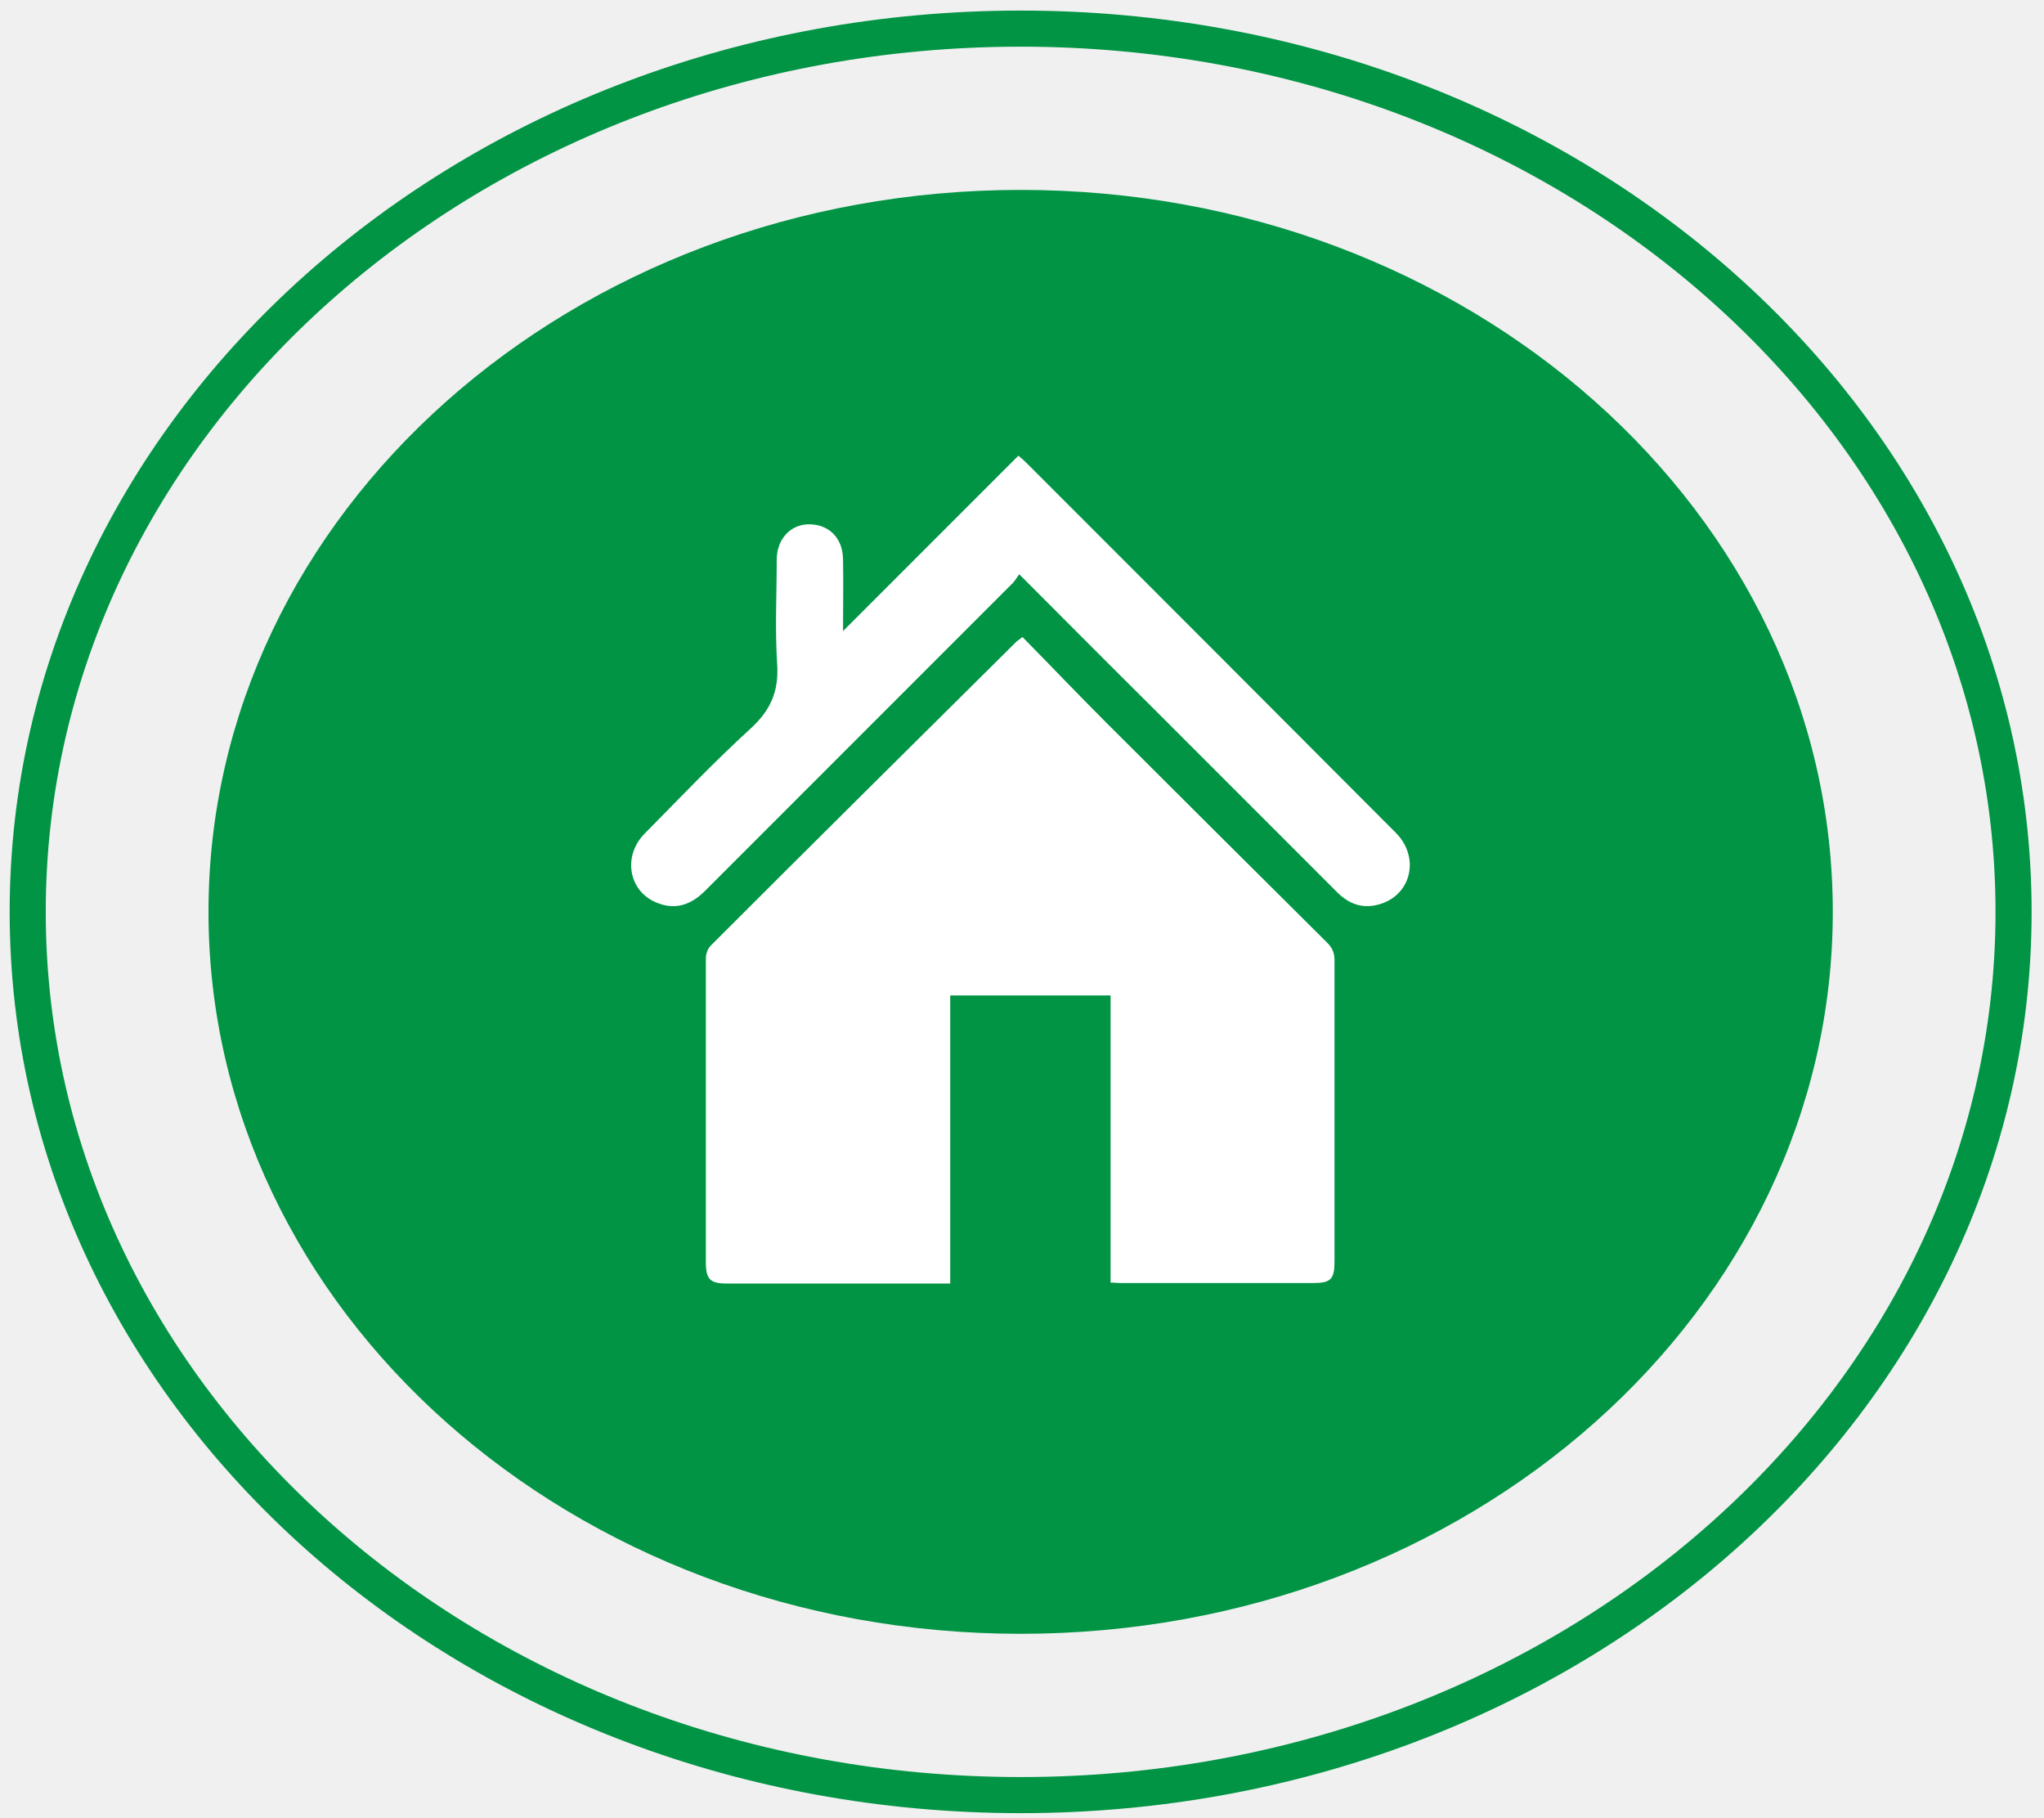
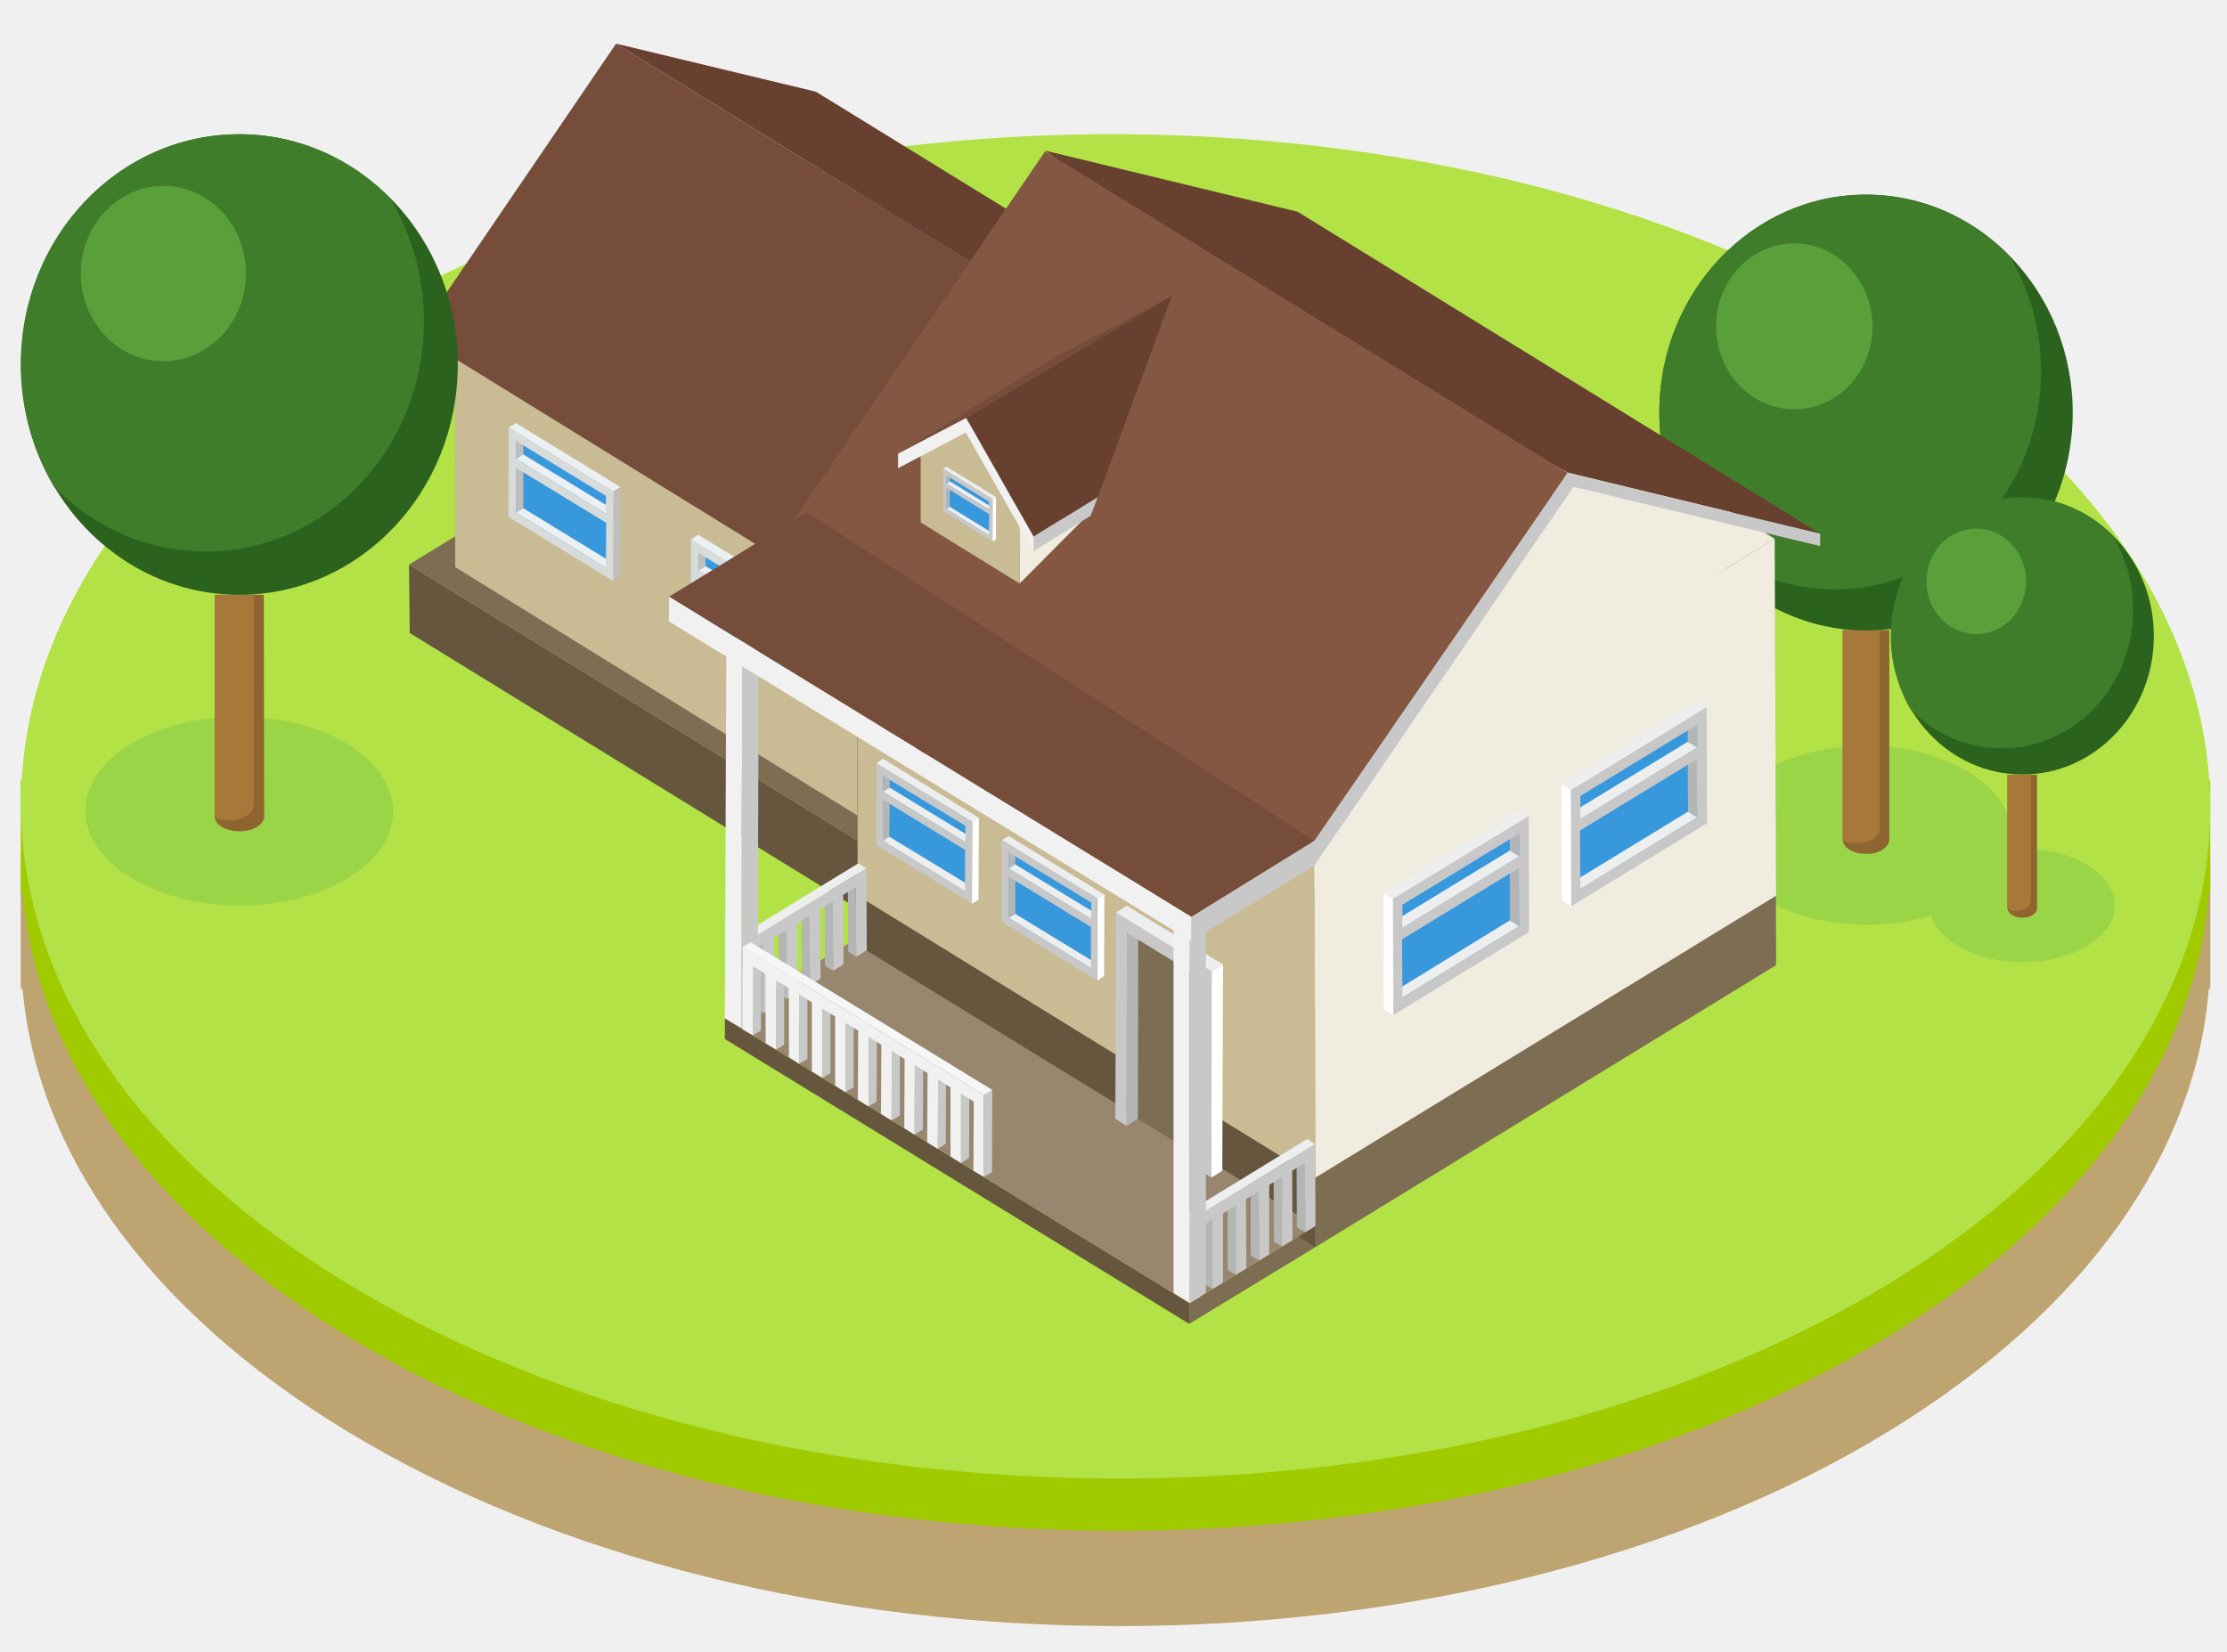
- <svg xmlns="http://www.w3.org/2000/svg" version="1.1" id="Layer_1" x="0px" y="0px" viewBox="0 0 450 400" style="enable-background:new 0 0 450 400;" xml:space="preserve">
-   <style type="text/css">
- 	.st0{fill:#009444;}
- 	.st1{fill:none;stroke:#009444;stroke-width:7.945;stroke-miterlimit:10;}
- 	.st2{fill:#FFFFFF;}
- </style>
-   <ellipse class="st0" cx="224.7" cy="200.7" rx="178.8" ry="158.9" />
-   <ellipse class="st1" cx="224.7" cy="200.7" rx="218.6" ry="194.4" />
-   <g>
-     <path class="st2" d="M225.1,140.2c6.1,6.2,12.1,12.5,18.2,18.6c16.3,16.3,32.6,32.5,48.9,48.7c1.1,1.1,1.6,2.2,1.6,3.8   c0,22.1,0,44.2,0,66.3c0,4-0.8,4.8-4.8,4.8c-14.1,0-28.1,0-42.2,0c-0.7,0-1.3-0.1-2.3-0.1c0-21.1,0-42.1,0-63.2   c-11.9,0-23.4,0-35.3,0c0,21.1,0,42.1,0,63.4c-2.7,0-5.2,0-7.7,0c-13.8,0-27.7,0-41.5,0c-3.6,0-4.6-0.9-4.6-4.6c0-22.3,0-44.7,0-67   c0-0.9,0.4-2.1,1.1-2.8c22.4-22.4,44.9-44.7,67.4-67C224.2,140.9,224.4,140.8,225.1,140.2z" />
-     <path class="st2" d="M224.4,126.4c-0.7,0.9-1.1,1.7-1.7,2.2c-22.5,22.5-45,45-67.5,67.5c-3,3-6.4,4.2-10.3,2.7   c-6.4-2.3-8-10.2-3-15.3c7.7-7.8,15.2-15.7,23.3-23.1c4.4-4,6.3-8.2,5.9-14.2c-0.5-7.6-0.1-15.3-0.1-23c0-4.5,3-7.8,7.1-7.8   c4.4,0,7.4,3,7.5,7.6c0.1,5.4,0,10.8,0,15.9c12.8-12.8,25.7-25.7,38.6-38.6c1.1,0.9,1.6,1.4,2.1,1.9c27,27,54,54,81,81.1   c5.3,5.3,3.5,13.6-3.5,15.7c-3.6,1.1-6.7,0.1-9.4-2.6c-13.6-13.6-27.2-27.2-40.8-40.8C244.1,146.2,234.5,136.5,224.4,126.4z" />
+ <svg xmlns="http://www.w3.org/2000/svg" version="1.1" id="Layer_1" x="0px" y="0px" viewBox="0 207 612 454" enable-background="new 0 207 612 454" xml:space="preserve">
+   <g id="XMLID_1_">
+     <path id="XMLID_177_" fill="#BDA470" d="M607.4,443h-2.1c-7.7-39.9-36.7-73.7-86.7-104.3c-117.8-72.1-308.3-72.2-425.4,0   C43.5,369.2,15,403.1,7.7,443H5.7v35.8h0.5c3.9,44.1,33.4,87.4,88.3,121.1c117.8,72.1,308.3,72.1,425.4,0   c54.6-33.7,83.6-77,87.1-121.1h0.4V443z" />
+     <path id="XMLID_179_" fill="#9FCB00" d="M607.4,421.5h-2.1c-7.7-39.9-36.7-78.5-86.7-109.1c-117.8-72.1-308.3-72.2-425.4,0   C43.5,343,15,381.6,7.7,421.5H5.7v31.1h0.5c3.9,44.1,33.4,87.4,88.3,121.1c117.8,72.1,308.3,72.1,425.4,0   c54.6-33.7,83.6-77,87.1-121.1h0.4V421.5z" />
+     <path id="XMLID_169_" fill="#B3E247" d="M518.6,298c-117.8-72.1-308.3-72.2-425.4,0s-116.5,189.1,1.4,261.3s308.3,72.1,425.4,0   C637.1,487.1,636.4,370.1,518.6,298" />
+     <g id="XMLID_170_">
+       <path id="XMLID_176_" fill="#9AD447" d="M541,419.2c-15.7-9.6-41-9.6-56.6,0c-15.6,9.6-15.5,25.2,0.2,34.8c15.7,9.6,41,9.6,56.6,0    C556.7,444.3,556.7,428.8,541,419.2" />
+       <path id="XMLID_175_" fill="#8E642F" d="M519.2,380.2h-12.8v57.6c0,1,0.6,2,1.9,2.8c2.5,1.5,6.6,1.5,9,0c1.2-0.8,1.9-1.8,1.9-2.8    l0,0L519.2,380.2L519.2,380.2z" />
+       <path id="XMLID_174_" fill="#A8773A" d="M506.4,380.2v57.6c0,0.1,0.1,0.3,0.1,0.3c2.5,1.1,5.9,0.9,8.2-0.4    c1.2-0.8,1.9-1.8,1.9-2.8l0,0v-54.7L506.4,380.2L506.4,380.2z" />
+       <path id="XMLID_173_" fill="#2B621D" d="M569.6,320.4c0,33-25.4,59.9-56.8,59.9S456,353.4,456,320.4s25.4-59.9,56.8-59.9    C544.1,260.5,569.6,287.3,569.6,320.4" />
+       <path id="XMLID_172_" fill="#3F7D2A" d="M512.8,260.5c-31.4,0-56.8,26.8-56.8,59.9c0,11.8,3.2,22.7,8.8,31.9    c10.2,10.3,24.1,16.7,39.3,16.7c31.4,0,56.8-26.8,56.8-59.9c0-11.8-3.2-22.7-8.8-31.9C541.9,266.8,528.1,260.5,512.8,260.5" />
+       <path id="XMLID_171_" fill="#599F3A" d="M514.6,296.7c0,12.6-9.6,22.8-21.5,22.8c-11.9,0-21.5-10.2-21.5-22.8    c0-12.6,9.6-22.8,21.5-22.8C504.9,273.9,514.5,284.1,514.6,296.7" />
+     </g>
+     <g id="XMLID_3_">
+       <polygon id="XMLID_160_" fill="#65563D" points="112.4,362.2 112.6,381 243.9,461.8 243.7,443   " />
+       <polygon id="XMLID_159_" fill="#46596D" points="243.7,443 243.9,461.8 335,406 334.8,387.2   " />
+       <polygon id="XMLID_158_" fill="#7D6D53" points="112.4,362.2 243.7,443 334.8,387.2 203.5,306.4   " />
+       <polygon id="XMLID_157_" fill="#C9BB94" points="124.9,289 125.1,362.9 242.8,435.6 242.6,353.6   " />
+       <polygon id="XMLID_156_" fill="#559FD7" points="242.6,353.6 242.8,435.6 322.8,386.6 322.6,304.7   " />
+       <polygon id="XMLID_155_" fill="#559FD7" points="163.1,304.7 242.6,353.6 322.6,304.7 243.1,255.7   " />
+       <polygon id="XMLID_154_" fill="#3898DC" points="191.8,357.7 218.7,372.9 217.5,394.9 190.9,378.7   " />
+       <polygon id="XMLID_153_" fill="#BFBEBC" points="191.8,378.7 193.8,377.4 193.9,365.1 191.9,366.3   " />
+       <polygon id="XMLID_152_" fill="#BFBEBC" points="191.9,363.8 193.9,362.6 193.9,357.7 191.9,359   " />
+       <polygon id="XMLID_151_" fill="#EBF0F2" points="216.6,393.8 218.6,392.6 193.8,377.4 191.8,378.7   " />
+       <polygon id="XMLID_150_" fill="#EBF0F2" points="216.6,379 218.6,377.8 193.9,362.6 191.9,363.8   " />
+       <polygon id="XMLID_149_" fill="#EBF0F2" points="218.7,372.9 220.7,371.6 191.9,354 189.9,355.3   " />
+       <polygon id="XMLID_148_" fill="#BFBEBC" points="218.6,397.5 220.6,396.3 220.7,371.6 218.7,372.9   " />
+       <path id="XMLID_144_" fill="#D7DBDA" d="M218.6,397.5l-28.8-17.6l0.1-24.6l28.8,17.6L218.6,397.5z M191.8,378.7l24.7,15.1    l0.1-12.3l-24.7-15.2L191.8,378.7z M191.9,363.8l24.7,15.1v-4.9L191.9,359V363.8z" />
+       <polygon id="XMLID_143_" fill="#3898DC" points="141.8,327 168.5,342.1 167.5,364.1 140.8,347.9   " />
+       <polygon id="XMLID_142_" fill="#BFBEBC" points="141.8,347.9 143.8,346.7 143.8,334.3 141.8,335.6   " />
+       <polygon id="XMLID_141_" fill="#BFBEBC" points="141.8,333.1 143.8,331.9 143.8,327 141.8,328.2   " />
+       <polygon id="XMLID_140_" fill="#EBF0F2" points="166.5,363 168.5,361.8 143.8,346.7 141.8,347.9   " />
+       <polygon id="XMLID_139_" fill="#EBF0F2" points="166.5,348.2 168.5,347 143.8,331.9 141.8,333.1   " />
+       <polygon id="XMLID_138_" fill="#EBF0F2" points="168.5,342.1 170.5,340.9 141.8,323.3 139.8,324.5   " />
+       <polygon id="XMLID_137_" fill="#BFBEBC" points="168.5,366.7 170.5,365.5 170.5,340.9 168.5,342.1   " />
+       <path id="XMLID_133_" fill="#D7DBDA" d="M168.5,366.7l-28.8-17.6l0.1-24.6l28.8,17.6L168.5,366.7z M141.8,347.9l24.7,15.1    l0.1-12.3l-24.8-15.1V347.9z M141.8,333.1l24.7,15.1v-4.9l-24.7-15.1V333.1z" />
+       <polygon id="XMLID_132_" fill="#BFBEBC" points="328.8,305.3 328.8,307.7 239.4,362.3 239.4,359.9   " />
+       <polygon id="XMLID_131_" fill="#EBE9EB" points="239.4,359.9 239.4,362.3 237,360.9 237,358.4   " />
+       <polygon id="XMLID_130_" fill="#EBF0F2" points="328.8,305.3 239.4,359.9 237,358.4 326.5,303.8   " />
+       <polygon id="XMLID_129_" fill="#67402F" points="337.9,302.2 224.2,232.2 169.3,219 283,289   " />
+       <polygon id="XMLID_128_" fill="#D24815" points="283,289 228.3,369.3 239.8,362.3 283,298.8 326.4,309.2 337.9,302.2   " />
+       <polygon id="XMLID_127_" fill="#754D3A" points="283,289 169.3,219 114.7,299.2 228.3,369.3   " />
+       <polygon id="XMLID_126_" fill="#7D6D53" points="361.5,544 361.5,549.8 326.8,570.9 326.9,565.2   " />
+       <polygon id="XMLID_125_" fill="#FFFFFF" points="199.2,488.3 203.7,491.1 208.2,488.3 203.7,485.6   " />
+       <polygon id="XMLID_124_" fill="#65563D" points="235.5,374.1 235.7,472.3 361.5,549.8 361.2,451.6   " />
+       <polygon id="XMLID_123_" fill="#7D6D53" points="361.2,451.6 361.5,549.8 488.1,472.3 487.7,374.2   " />
+       <polygon id="XMLID_122_" fill="#F0ECDF" points="235.5,374.1 361.2,451.6 487.7,374.2 362,296.6   " />
+       <polygon id="XMLID_121_" fill="#C9BB94" points="235.5,355.1 235.7,453.2 361.5,530.7 361.2,432.5   " />
+       <polygon id="XMLID_120_" fill="#F0ECDF" points="361.2,432.5 361.5,530.7 488.1,453.2 487.7,355.1   " />
+       <polygon id="XMLID_119_" fill="#F0ECDF" points="235.5,355.1 361.2,432.5 487.7,355.1 362,277.6   " />
+       <polygon id="XMLID_118_" fill="#65563D" points="326.9,565.2 326.8,570.9 199.2,492.6 199.2,486.9   " />
+       <polygon id="XMLID_117_" fill="#98876E" points="361.5,544 326.9,565.2 199.2,486.9 234.1,465.8   " />
+       <polygon id="XMLID_116_" fill="#B4B5B5" points="235.3,470 233.1,468.6 233,449.5 235.2,450.9   " />
+       <polygon id="XMLID_115_" fill="#B4B5B5" points="229,473.8 226.7,472.5 226.6,453.4 228.9,454.8   " />
+       <polygon id="XMLID_114_" fill="#B4B5B5" points="222.6,477.7 220.4,476.4 220.3,457.3 222.5,458.7   " />
+       <polygon id="XMLID_113_" fill="#B4B5B5" points="216.2,481.6 214,480.3 214,461.2 216.2,462.6   " />
+       <polygon id="XMLID_112_" fill="#B4B5B5" points="209.8,485.5 207.7,484.2 207.6,465.1 209.8,466.5   " />
+       <polygon id="XMLID_111_" fill="#6C2C05" points="203.5,489.4 201.3,488.1 201.3,465.5 203.5,466.9   " />
+       <polygon id="XMLID_110_" fill="#EDEEEE" points="203.5,466.9 201.3,465.5 235.9,444.3 238.1,445.7   " />
+       <polygon id="XMLID_109_" fill="#C8C8C9" points="238.1,449.2 238.1,446.5 238.1,445.7 203.5,466.9 203.5,470.3 203.5,489.4     206.4,487.7 206.4,468.6 209.8,466.5 209.8,485.5 212.8,483.8 212.7,464.7 216.2,462.6 216.2,481.6 219.1,479.9 219.1,460.8     222.5,458.7 222.6,477.7 225.5,476 225.4,456.9 228.9,454.8 229,473.8 231.8,472.1 231.7,453 235.2,450.9 235.3,470 238.2,468.2       " />
+       <polygon id="XMLID_108_" fill="#B4B5B5" points="358.7,545.7 356.4,544.4 356.3,525.4 358.6,526.7   " />
+       <polygon id="XMLID_107_" fill="#B4B5B5" points="352.3,549.6 350.1,548.3 350,529.3 352.3,530.6   " />
+       <polygon id="XMLID_106_" fill="#B4B5B5" points="346,553.5 343.7,552.2 343.7,533.1 345.9,534.5   " />
+       <polygon id="XMLID_105_" fill="#B4B5B5" points="339.6,557.4 337.4,556.1 337.3,537 339.6,538.4   " />
+       <polygon id="XMLID_104_" fill="#B4B5B5" points="333.2,561.3 331,560 331,540.9 333.2,542.2   " />
+       <polygon id="XMLID_103_" fill="#6C2C05" points="326.9,565.2 324.7,563.8 324.6,541.3 326.8,542.7   " />
+       <polygon id="XMLID_102_" fill="#EDEEEE" points="326.8,542.7 324.6,541.3 359.2,520.1 361.4,521.5   " />
+       <polygon id="XMLID_101_" fill="#C8C8C9" points="361.4,524.9 361.4,522.3 361.4,521.5 326.8,542.7 326.8,546.1 326.9,565.2     329.8,563.5 329.7,544.4 333.2,542.2 333.2,561.3 336.1,559.6 336.1,540.5 339.6,538.4 339.6,557.4 342.5,555.7 342.4,536.6     345.9,534.5 346,553.5 348.8,551.8 348.8,532.7 352.3,530.6 352.3,549.6 355.2,547.9 355.1,528.8 358.6,526.7 358.7,545.7     361.5,544   " />
+       <polygon id="XMLID_100_" fill="#C8C8C9" points="238.7,511.1 240.9,509.8 241,490.7 238.7,492   " />
+       <polygon id="XMLID_99_" fill="#C8C8C9" points="245,515 247.3,513.6 247.3,494.6 245.1,495.9   " />
+       <polygon id="XMLID_98_" fill="#C8C8C9" points="251.3,518.9 253.6,517.5 253.7,498.5 251.4,499.8   " />
+       <polygon id="XMLID_97_" fill="#C8C8C9" points="257.7,522.8 259.9,521.4 260,502.4 257.8,503.7   " />
+       <polygon id="XMLID_96_" fill="#C8C8C9" points="264.1,526.7 266.3,525.3 266.4,506.3 264.1,507.6   " />
+       <polygon id="XMLID_95_" fill="#F1F1F1" points="235.9,490.3 235.9,487.7 235.9,486.8 270.4,508 270.4,511.5 270.4,530.5     267.5,528.8 267.6,509.8 264.1,507.6 264.1,526.7 261.2,524.9 261.2,505.9 257.8,503.7 257.7,522.8 254.8,521 254.9,502     251.4,499.8 251.3,518.9 248.5,517.1 248.6,498.1 245.1,495.9 245,515 242.1,513.2 242.2,494.2 238.7,492 238.7,511.1     235.8,509.3   " />
+       <polygon id="XMLID_94_" fill="#A0551A" points="249.3,415.6 251.7,414.1 244.6,409.7 242.1,411.2   " />
+       <path id="XMLID_93_" fill="#873D10" d="M244.6,405.4l2.5-1.5c-1.5,1-2.5,2.9-2.5,5.8l-2.5,1.5    C242.1,408.4,243.1,406.4,244.6,405.4" />
+       <polygon id="XMLID_92_" fill="#A0551A" points="259.3,421.8 261.7,420.3 254.2,415.6 251.7,417.1   " />
+       <polygon id="XMLID_91_" fill="#873D10" points="251.7,417.1 254.2,415.6 254.2,405.2 251.8,406.7   " />
+       <polygon id="XMLID_90_" fill="#A0551A" points="292.6,429.2 296,427.2 266.6,409.2 263.3,411.3   " />
+       <polygon id="XMLID_89_" fill="#F1F1F1" points="199.6,384.1 199.2,486.9 203.7,489.6 204,386.8   " />
+       <polygon id="XMLID_88_" fill="#C8C8C9" points="204,386.8 203.7,489.6 208.2,486.9 208.5,384.1   " />
+       <polygon id="XMLID_87_" fill="#FFFFFF" points="199.6,384.1 204,386.8 208.5,384.1 204,381.3   " />
+       <polygon id="XMLID_86_" fill="#C8C8C9" points="206.9,491.6 209.1,490.3 209.2,471.2 206.9,472.6   " />
+       <polygon id="XMLID_85_" fill="#C8C8C9" points="213.3,495.5 215.5,494.2 215.5,475.1 213.3,476.5   " />
+       <polygon id="XMLID_84_" fill="#C8C8C9" points="219.6,499.4 221.9,498.1 221.9,479 219.7,480.4   " />
+       <polygon id="XMLID_83_" fill="#C8C8C9" points="226,503.3 228.2,502 228.2,482.9 226,484.3   " />
+       <polygon id="XMLID_82_" fill="#C8C8C9" points="232.3,507.2 234.6,505.9 234.6,486.8 232.4,488.2   " />
+       <polygon id="XMLID_81_" fill="#C8C8C9" points="270.4,530.5 272.6,529.2 272.7,506.6 270.4,508   " />
+       <polygon id="XMLID_80_" fill="#F5F6F6" points="241,487.2 241,487.2 206.3,466 204.1,467.3 238.7,488.5 270.4,508 272.7,506.6       " />
+       <polygon id="XMLID_79_" fill="#F1F1F1" points="204.1,470.9 204.1,468.2 204.1,467.3 238.7,488.5 238.7,492 238.7,511.1     235.8,509.3 235.9,490.3 232.4,488.2 232.3,507.2 229.5,505.4 229.5,486.4 226,484.3 226,503.3 223.1,501.5 223.1,482.5     219.7,480.4 219.6,499.4 216.8,497.6 216.8,478.6 213.3,476.5 213.3,495.5 210.4,493.8 210.4,474.7 206.9,472.6 206.9,491.6     204,489.9   " />
+       <polygon id="XMLID_78_" fill="#67402F" points="500.2,353.7 356.6,265.2 287.2,248.4 337.5,285.2 430.8,336.9   " />
+       <polygon id="XMLID_77_" fill="#835742" points="430.8,337 333.6,277.2 287.2,248.6 218.1,349.9 361.8,438.5   " />
+       <polygon id="XMLID_76_" fill="#F0ECDF" points="280.1,348.1 280.2,367.4 297.2,350.3   " />
+       <polygon id="XMLID_75_" fill="#C9BB94" points="280.1,348.1 298.6,329.8 280.3,314.7 253,331.4 253,350.6 280.2,367.4   " />
+       <polygon id="XMLID_74_" fill="#754D3A" points="246.8,331.7 289.5,305.4 322,288.4 265.5,321.9   " />
+       <polygon id="XMLID_73_" fill="#C8C8C9" points="284,354.5 301.7,343.6 299.7,348.8 284,358.5   " />
+       <polygon id="XMLID_72_" fill="#67402F" points="322,288.4 301.7,343.6 284,354.5 265.5,321.9   " />
+       <polygon id="XMLID_71_" fill="#F1F1F1" points="265.5,321.9 284,354.5 284,358.5 265.4,325.9 246.8,335.7 246.8,331.7   " />
+       <polygon id="XMLID_70_" fill="#C8C8C9" points="430.8,337 432.4,340.8 361.2,444.9 361.2,438.1   " />
+       <polygon id="XMLID_69_" fill="#C8C8C9" points="430.6,337 430.7,340.4 500.2,357.1 500.2,353.7   " />
+       <polygon id="XMLID_68_" fill="#3898DC" points="417.5,434.5 382.8,454.1 384.3,482.7 418.8,461.6   " />
+       <polygon id="XMLID_67_" fill="#B4B5B5" points="417.5,461.6 414.9,460 414.9,444 417.5,445.7   " />
+       <polygon id="XMLID_66_" fill="#B4B5B5" points="417.5,442.4 414.9,440.8 414.9,434.5 417.5,436.1   " />
+       <polygon id="XMLID_65_" fill="#EDEEEE" points="385.4,481.2 382.9,479.7 414.9,460 417.5,461.6   " />
+       <polygon id="XMLID_64_" fill="#EDEEEE" points="385.4,462.1 382.8,460.4 414.9,440.8 417.5,442.4   " />
+       <polygon id="XMLID_63_" fill="#EDEEEE" points="382.8,454.1 380.2,452.6 417.5,429.7 420.1,431.4   " />
+       <polygon id="XMLID_62_" fill="#FFFFFF" points="382.9,486 380.3,484.4 380.2,452.6 382.8,454.1   " />
+       <path id="XMLID_58_" fill="#C8C8C9" d="M382.8,454.1l37.3-22.8l0.1,31.9L382.9,486L382.8,454.1z M417.5,461.6l-0.1-16l-32.1,19.6    l0.1,16L417.5,461.6z M417.5,442.4v-6.3l-32.1,19.6v6.3L417.5,442.4z" />
+       <polygon id="XMLID_57_" fill="#3898DC" points="466.4,404.5 431.7,424.2 433.2,452.7 467.7,431.7   " />
+       <polygon id="XMLID_56_" fill="#B4B5B5" points="466.4,431.7 463.9,430.1 463.8,414.1 466.4,415.7   " />
+       <polygon id="XMLID_55_" fill="#B4B5B5" points="466.4,412.5 463.8,410.9 463.8,404.5 466.4,406.2   " />
+       <polygon id="XMLID_54_" fill="#EDEEEE" points="434.4,451.3 431.8,449.7 463.9,430.1 466.4,431.7   " />
+       <polygon id="XMLID_53_" fill="#EDEEEE" points="434.4,432.1 431.7,430.5 463.8,410.9 466.4,412.5   " />
+       <polygon id="XMLID_52_" fill="#EDEEEE" points="431.7,424.2 429.1,422.6 466.4,399.7 469,401.4   " />
+       <polygon id="XMLID_51_" fill="#FFFFFF" points="431.8,456.1 429.2,454.5 429.1,422.6 431.7,424.2   " />
+       <path id="XMLID_47_" fill="#C8C8C9" d="M431.7,424.2l37.3-22.8l0.1,31.9l-37.3,22.8L431.7,424.2z M466.4,431.7l-0.1-16l-32.1,19.6    l0.1,16L466.4,431.7z M466.4,412.5v-6.3l-32.1,19.6v6.3L466.4,412.5z" />
+       <polygon id="XMLID_46_" fill="#3898DC" points="277.2,440.2 301.6,454 300.6,474.1 276.3,459.3   " />
+       <polygon id="XMLID_45_" fill="#B4B5B5" points="277.2,459.3 279,458.2 279,446.9 277.2,448   " />
+       <polygon id="XMLID_44_" fill="#B4B5B5" points="277.2,445.7 279,444.6 279,440.2 277.2,441.3   " />
+       <polygon id="XMLID_43_" fill="#EDEEEE" points="299.7,473.1 301.6,472 279,458.2 277.2,459.3   " />
+       <polygon id="XMLID_42_" fill="#EDEEEE" points="299.8,459.6 301.6,458.4 279,444.6 277.2,445.7   " />
+       <polygon id="XMLID_41_" fill="#EDEEEE" points="301.6,454 303.5,452.9 277.2,436.8 275.4,437.9   " />
+       <polygon id="XMLID_40_" fill="#FFFFFF" points="301.6,476.5 303.4,475.3 303.5,452.9 301.6,454   " />
+       <path id="XMLID_36_" fill="#C8C8C9" d="M301.6,454l-26.3-16.1l-0.1,22.5l26.3,16.1V454z M277.2,459.3V448l22.6,13.8v11.3    L277.2,459.3z M277.2,445.7v-4.4l22.7,13.8v4.4L277.2,445.7z" />
+       <polygon id="XMLID_35_" fill="#3898DC" points="242.6,419 267.2,432.9 266.1,453 241.7,438.1   " />
+       <polygon id="XMLID_34_" fill="#B4B5B5" points="242.6,438.1 244.4,437 244.5,425.7 242.6,426.8   " />
+       <polygon id="XMLID_33_" fill="#B4B5B5" points="242.6,424.6 244.5,423.5 244.5,419 242.7,420.1   " />
+       <polygon id="XMLID_32_" fill="#EDEEEE" points="265.2,452 267.1,450.8 244.4,437 242.6,438.1   " />
+       <polygon id="XMLID_31_" fill="#EDEEEE" points="265.3,438.5 267.1,437.3 244.5,423.5 242.6,424.6   " />
+       <polygon id="XMLID_30_" fill="#EDEEEE" points="267.2,432.9 269,431.8 242.7,415.6 240.8,416.8   " />
+       <polygon id="XMLID_29_" fill="#FFFFFF" points="267.1,455.4 268.9,454.3 269,431.8 267.2,432.9   " />
+       <path id="XMLID_25_" fill="#C8C8C9" d="M267.2,432.9l-26.3-16.1l-0.1,22.5l26.3,16.1L267.2,432.9z M242.6,438.1v-11.3l22.6,13.8    v11.3L242.6,438.1z M242.6,424.6v-4.4l22.7,13.8v4.4L242.6,424.6z" />
+       <polygon id="XMLID_24_" fill="#7D6D53" points="308,460.6 307.9,511.6 331.6,526.2 331.8,475.1   " />
+       <polygon id="XMLID_23_" fill="#B4B5B5" points="309.6,516.5 312.7,514.5 312.8,461.6 309.7,463.4   " />
+       <polygon id="XMLID_22_" fill="#C8C8C9" points="306.7,457.8 306.5,514.5 309.6,516.5 309.7,463.4 329.9,475.8 329.8,528.8     332.9,530.7 333,474   " />
+       <polygon id="XMLID_21_" fill="#FFFFFF" points="332.9,530.7 335.9,528.8 336.1,472.1 333,474   " />
+       <polygon id="XMLID_20_" fill="#EDEEEE" points="333,474 336.1,472.1 309.7,456 306.7,457.8   " />
+       <polygon id="XMLID_19_" fill="#F1F1F1" points="322.5,462.7 322.5,562.4 326.9,565.2 326.9,465.4   " />
+       <polygon id="XMLID_18_" fill="#C8C8C9" points="326.9,465.4 326.9,565.2 331.4,562.4 331.4,462.7   " />
+       <polygon id="XMLID_17_" fill="#C8C8C9" points="362.5,437.3 361.4,444.8 327.3,465.7 327.4,459   " />
+       <polygon id="XMLID_16_" fill="#F1F1F1" points="327.4,459 327.3,465.7 183.8,377.8 183.9,371   " />
+       <polygon id="XMLID_15_" fill="#754D3A" points="361.2,438.1 327.4,459 183.9,371 221.7,347.8   " />
+       <polygon id="XMLID_14_" fill="#3898DC" points="260.1,337 272.8,344.2 272.2,354.6 259.6,346.9   " />
+       <polygon id="XMLID_13_" fill="#B4B5B5" points="260.1,346.9 261,346.3 261,340.5 260.1,341.1   " />
+       <polygon id="XMLID_12_" fill="#B4B5B5" points="260.1,340 261,339.3 261,337 260.1,337.6   " />
+       <polygon id="XMLID_11_" fill="#EDEEEE" points="271.7,354.1 272.7,353.5 261,346.3 260.1,346.9   " />
+       <polygon id="XMLID_10_" fill="#EDEEEE" points="271.8,347.1 272.7,346.5 261,339.3 260.1,340   " />
+       <polygon id="XMLID_9_" fill="#EDEEEE" points="272.8,344.2 273.7,343.6 260.1,335.3 259.2,335.8   " />
+       <polygon id="XMLID_8_" fill="#FFFFFF" points="272.7,355.8 273.7,355.3 273.7,343.6 272.8,344.2   " />
+       <path id="XMLID_4_" fill="#C8C8C9" d="M272.8,344.2l-13.6-8.3v11.6l13.6,8.3V344.2z M260.1,346.9v-5.8l11.7,7.2v5.8L260.1,346.9z     M260.1,340v-2.3l11.7,7.2v2.3L260.1,340z" />
+     </g>
+     <path id="XMLID_161_" fill="none" d="M134.7,259.4" />
+     <g id="XMLID_691_">
+       <path id="XMLID_697_" fill="#9AD447" d="M95.6,411.6c-16.6-10.1-43.4-10.1-59.8,0c-16.5,10.1-16.4,26.6,0.2,36.7    c16.5,10.1,43.3,10.1,59.8,0C112.2,438.2,112.1,421.7,95.6,411.6" />
+       <path id="XMLID_696_" fill="#8E642F" d="M72.5,370.5H59v60.9c0,1.1,0.6,2.1,2,2.9c2.6,1.6,7,1.6,9.6,0c1.3-0.8,2-1.8,2-2.9l0,0    L72.5,370.5L72.5,370.5z" />
+       <path id="XMLID_695_" fill="#A8773A" d="M59,370.5v60.9c0,0.1,0.1,0.3,0.1,0.4c2.6,1.1,6.3,1,8.6-0.5c1.3-0.8,2-1.8,2-2.9l0,0    v-57.9H59z" />
+       <path id="XMLID_694_" fill="#2B621D" d="M125.8,307.2c0,35-26.9,63.3-60,63.3c-33.2,0-60-28.3-60-63.3s26.9-63.3,60-63.3    S125.8,272.2,125.8,307.2" />
+       <path id="XMLID_693_" fill="#3F7D2A" d="M65.7,243.9c-33.2,0-60,28.3-60,63.3c0,12.4,3.4,23.9,9.2,33.7    c10.8,10.9,25.4,17.7,41.6,17.7c33.2,0,60-28.3,60-63.3c0-12.4-3.4-23.9-9.2-33.7C96.5,250.6,81.9,243.9,65.7,243.9" />
+       <path id="XMLID_692_" fill="#599F3A" d="M67.6,282.2c0,13.3-10.2,24.1-22.7,24.1s-22.7-10.8-22.7-24.1c0-13.3,10.2-24.1,22.7-24.1    C57.5,258.1,67.6,268.9,67.6,282.2" />
+     </g>
+     <g id="XMLID_162_">
+       <path id="XMLID_168_" fill="#9AD447" d="M573.7,444.8c-10-6.1-26.1-6.1-36,0c-9.9,6.1-9.9,16,0.1,22.1c9.9,6.1,26.1,6.1,36,0    C583.7,460.8,583.6,450.8,573.7,444.8" />
+       <path id="XMLID_167_" fill="#8E642F" d="M559.8,420h-8.1v36.7c0,0.6,0.4,1.3,1.2,1.8c1.6,1,4.2,1,5.7,0c0.8-0.5,1.2-1.1,1.2-1.8    l0,0L559.8,420L559.8,420z" />
+       <path id="XMLID_166_" fill="#A8773A" d="M551.6,420v36.7c0,0.1,0,0.1,0.1,0.2c1.6,0.7,3.8,0.6,5.2-0.3c0.8-0.5,1.2-1.1,1.2-1.8    l0,0V420H551.6z" />
+       <path id="XMLID_165_" fill="#2B621D" d="M591.9,381.8c0,21.1-16.2,38.1-36.1,38.1s-36.1-17-36.1-38.1c0-21.1,16.2-38.1,36.1-38.1    S591.9,360.8,591.9,381.8" />
+       <path id="XMLID_164_" fill="#3F7D2A" d="M555.7,343.7c-19.9,0-36.1,17-36.1,38.1c0,7.5,2.1,14.4,5.5,20.3    c6.5,6.6,15.3,10.6,25,10.6c20,0,36.1-17,36.1-38.1c0-7.5-2.1-14.4-5.5-20.3C574.3,347.8,565.4,343.7,555.7,343.7" />
+       <path id="XMLID_163_" fill="#599F3A" d="M556.8,366.8c0,8-6.1,14.5-13.7,14.5c-7.6,0-13.7-6.5-13.7-14.5c0-8,6.1-14.5,13.7-14.5    C550.7,352.3,556.8,358.8,556.8,366.8" />
+     </g>
  </g>
</svg>
